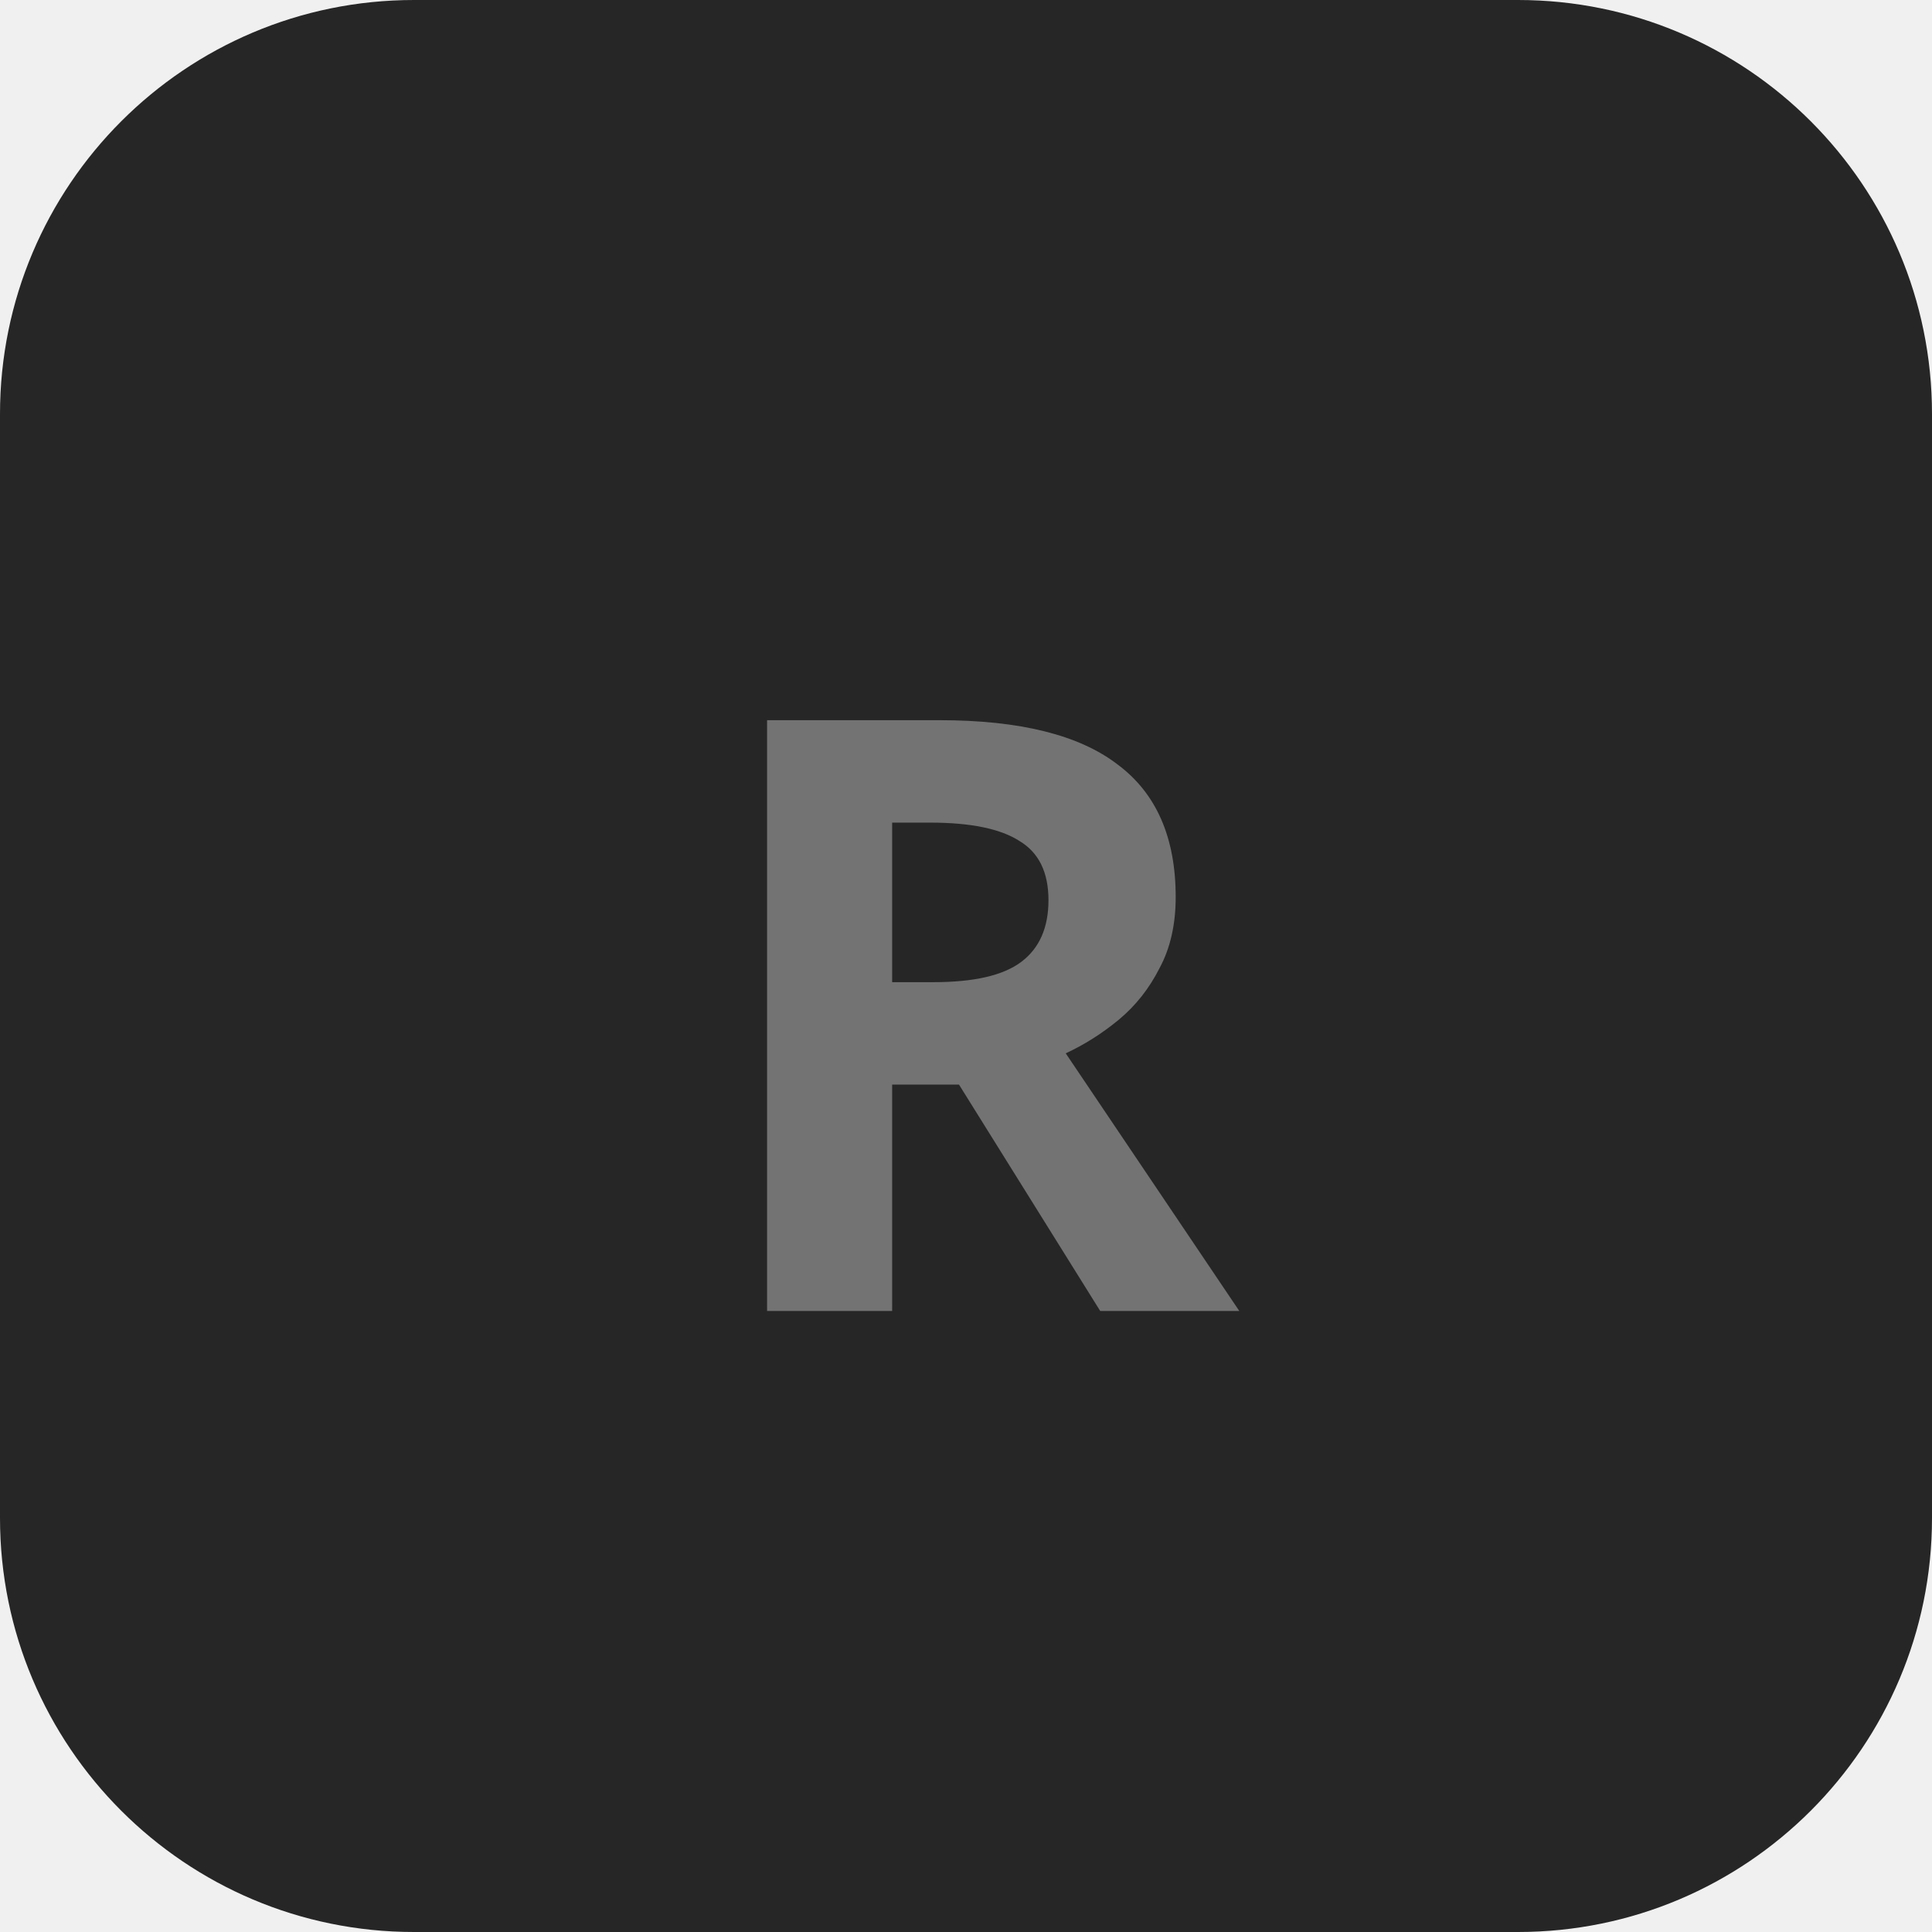
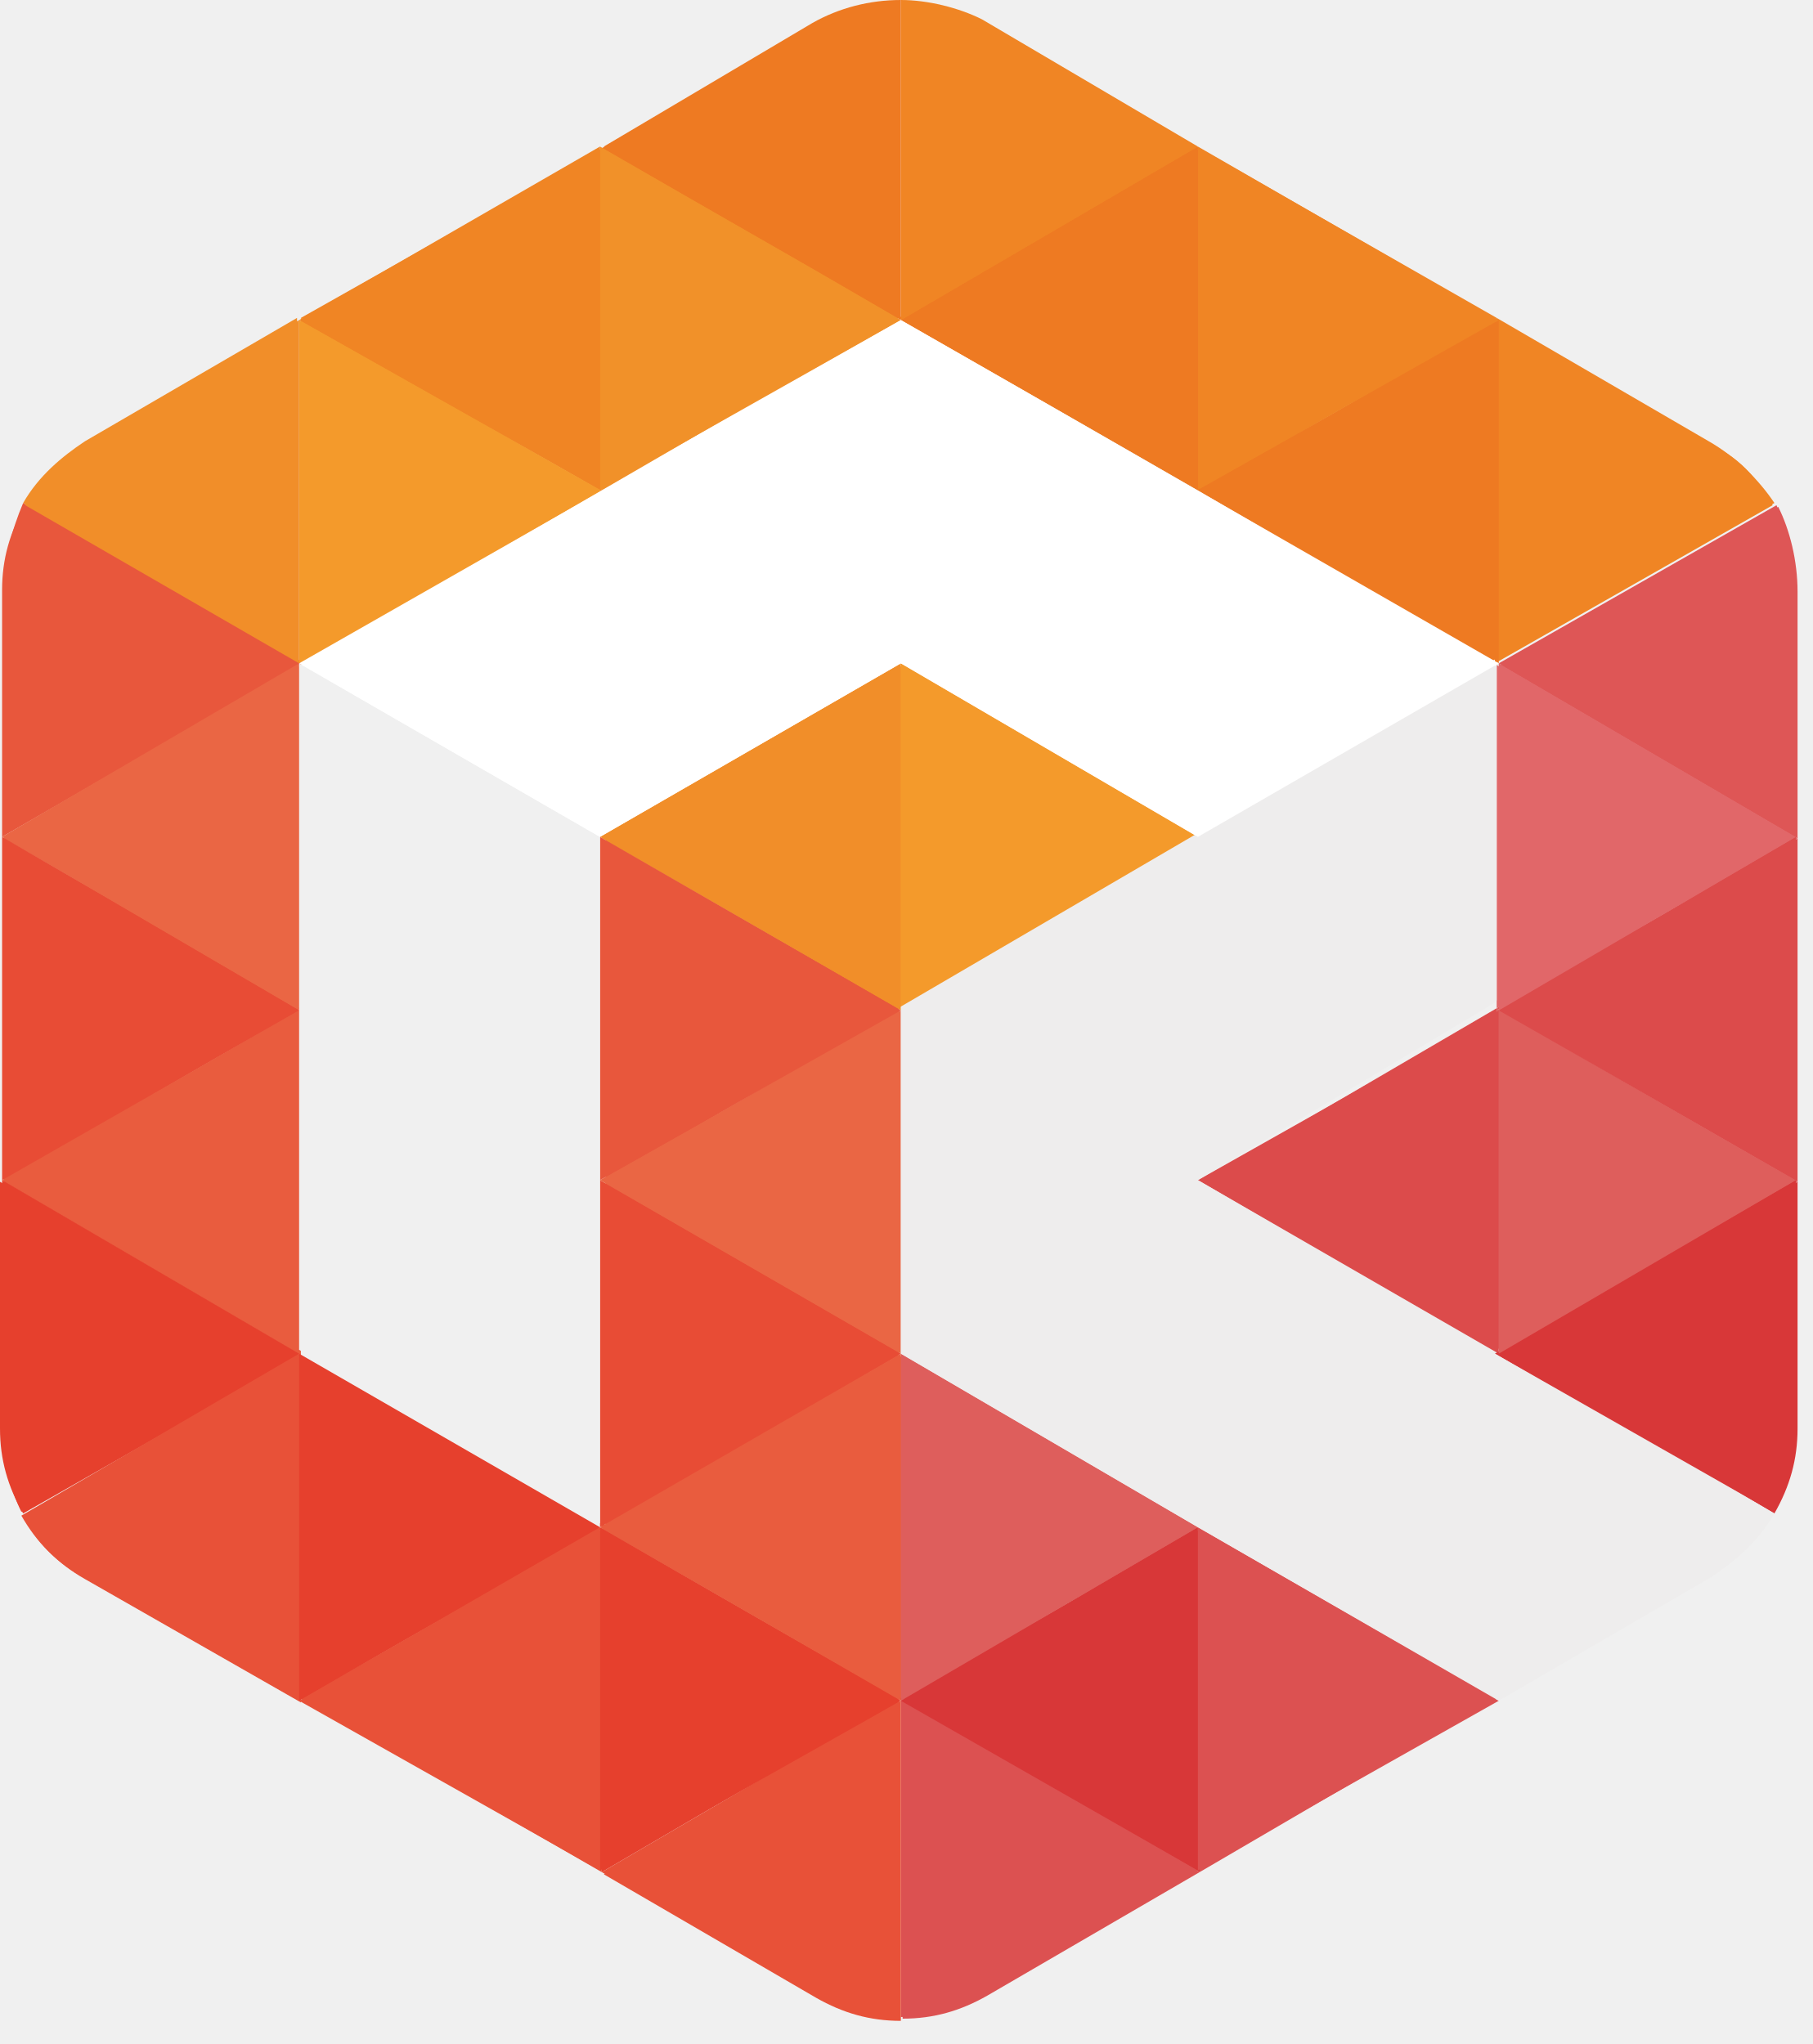
- <svg xmlns="http://www.w3.org/2000/svg" width="28" height="28" viewBox="0 0 28 28" fill="none">
-   <rect width="28" height="28" rx="6" fill="#262626" />
-   <text x="14" y="19" font-size="12" text-anchor="middle" fill="#737373" font-family="sans-serif" font-weight="600">R</text>
+ <svg xmlns="http://www.w3.org/2000/svg" width="47" height="53" viewBox="0 0 47 53" fill="none">
+   <path d="M31.1 48.543L25.6 51.743C24.9 52.143 24.2 52.343 23.4 52.343V44.043L31.1 48.543Z" fill="#DC5151" />
+   <path d="M31.1 48.543V39.643L23.3 44.043L31.1 48.543Z" fill="#D83738" />
+   <path d="M38.8 44.043L31.1 48.543V39.643L38.8 44.043Z" fill="#DC5151" />
+   <path d="M23.3 35.143L31.1 39.643L23.3 44.043V35.143Z" fill="#DE5E5C" />
+   <path d="M31.1 30.643L38.8 26.143V35.143L31.1 30.643Z" fill="#DC4B4B" />
+   <path d="M46.6 30.643V37.043C46.6 37.843 46.4 38.543 46 39.243L38.8 35.143L46.6 30.643Z" fill="#D83738" />
+   <path d="M46.6 30.643L38.8 26.143V35.143L46.6 30.643Z" fill="#DE5E5C" />
+   <path d="M38.8 26.143L46.6 21.743V30.643L38.8 26.143Z" fill="#DC4B4B" />
+   <path d="M46.6 21.743L38.8 17.243V26.143L46.6 21.743Z" fill="#E16769" />
+   <path d="M46.6 15.343V21.743L38.9 17.243L46.1 13.143C46.4 13.743 46.6 14.543 46.6 15.343Z" fill="#DE5656" />
+   <path d="M0.6 13.043L7.8 17.143L0.1 21.643V15.243C0.1 14.543 0.3 13.743 0.6 13.043Z" fill="#E8573C" />
+   <path d="M0.1 21.743L7.8 26.143V17.243L0.1 21.743Z" fill="#EA6644" />
+   <path d="M7.8 26.143L0.1 30.643V21.743L7.8 26.143Z" fill="#E84C35" />
+   <path d="M0.1 30.643L7.8 35.143V26.143L0.1 30.643Z" fill="#E95C3E" />
+   <path d="M7.8 35.143L0.6 39.243C0.2 38.543 0 37.843 0 37.043V30.643L7.8 35.143Z" fill="#E6402D" />
+   <path d="M15.6 48.543L23.3 44.043L15.6 39.643V48.543Z" fill="#E6402D" />
+   <path d="M7.8 35.143V44.143L2.2 40.943C1.5 40.543 1 40.043 0.6 39.343L7.8 35.143Z" fill="#E85138" />
+   <path d="M7.8 44.043L15.6 39.643L7.8 35.143V44.043Z" fill="#E6402D" />
+   <path d="M15.6 39.643V48.543L7.8 44.043L15.6 39.643Z" fill="#E85138" />
+   <path d="M23.3 44.043V52.343C22.5 52.343 21.8 52.143 21.1 51.743L15.6 48.543L23.3 44.043Z" fill="#E85138" />
+   <path d="M15.6 39.643L23.3 35.143L15.6 30.643V39.643Z" fill="#E84C35" />
+   <path d="M23.3 35.143V44.043L15.6 39.643L23.3 35.143Z" fill="#E95C3E" />
+   <path d="M23.3 26.143V35.143L15.6 30.643L23.3 26.143Z" fill="#EA6644" />
+   <path d="M46 13.043L38.8 17.143V8.243L44.3 11.443C45 11.843 45.6 12.443 46 13.043Z" fill="#F08524" />
+   <path d="M38.8 8.243L31.1 12.743L38.8 17.243V8.243Z" fill="#EE7A22" />
+   <path d="M31.1 12.743V3.843L38.8 8.243L31.1 12.743Z" fill="#F08524" />
+   <path d="M31.1 3.843L23.3 8.243L31.1 12.743V3.843Z" fill="#EE7A22" />
+   <path d="M31.1 3.843L23.4 8.343V0.043C24.1 0.043 24.9 0.243 25.5 0.543L31.1 3.843Z" fill="#F08524" />
+   <path d="M23.3 0.043V8.343L15.6 3.843L21.1 0.643C21.8 0.243 22.5 0.043 23.3 0.043Z" fill="#EE7A22" />
+   <path d="M15.6 3.843L23.3 8.243L15.6 12.743V3.843Z" fill="#F19129" />
+   <path d="M15.6 12.743L7.8 8.243L15.6 3.843V12.743Z" fill="#F08524" />
+   <path d="M7.8 8.243V17.243L15.6 12.743L7.8 8.243Z" fill="#F49A2B" />
+   <path d="M0.6 13.043C1 12.343 1.6 11.843 2.2 11.443L7.7 8.243V17.143L0.6 13.043Z" fill="#F18E29" />
+   <path d="M23.3 26.143L15.6 21.743L23.3 17.243V26.143Z" fill="#F18E29" />
+   <path d="M23.3 26.143V17.243L31.1 21.743L23.3 26.143Z" fill="#F49A2B" />
+   <path d="M23.3 26.143L15.6 30.643V21.743L23.3 26.143Z" fill="#E8573C" />
+   <path d="M46 39.243C45.6 39.943 45 40.443 44.4 40.843L38.9 44.043L31.1 39.543L23.4 35.043V26.043L31.1 21.543L38.8 17.043V25.943L31.1 30.443L38.8 34.943L46 39.243Z" fill="#EEEDED" />
+   <path d="M15.6 21.743L7.9 17.243V26.143V35.043L12.4 37.643L15.7 39.543V30.643V21.743H15.6Z" fill="#F0F0F0" />
+   <path d="M31.1 21.743L38.8 17.243L23.3 8.243L7.8 17.243L15.6 21.743V21.643V21.743L23.3 17.243L31.1 21.743Z" fill="white" />
+   <path d="M31.054 48.5L25.554 51.7C24.854 52.1 24.154 52.3 23.354 52.3V44L31.054 48.5Z" fill="#DC5151" />
+   <path d="M31.054 48.5V39.6L23.354 44.1L31.054 48.5Z" fill="#D83738" />
+   <path d="M38.854 44.1L31.054 48.5V39.6L38.854 44.1Z" fill="#DC5151" />
+   <path d="M23.354 35.1L31.054 39.6L23.354 44.1V35.1Z" fill="#DE5E5C" />
+   <path d="M31.054 30.6L38.854 26.2V35.1L31.054 30.6Z" fill="#DC4B4B" />
+   <path d="M46.554 30.6V37C46.554 37.8 46.354 38.5 45.954 39.2L38.754 35.1L46.554 30.6Z" fill="#D83738" />
+   <path d="M46.554 30.6L38.854 26.2V35.1L46.554 30.6Z" fill="#DE5E5C" />
+   <path d="M38.854 26.2L46.554 21.7V30.6L38.854 26.2Z" fill="#DC4B4B" />
+   <path d="M46.554 21.7L38.854 17.2V26.2L46.554 21.7Z" fill="#E16769" />
+   <path d="M46.554 15.3V21.7L38.854 17.2L46.054 13.1C46.354 13.8 46.554 14.5 46.554 15.3Z" fill="#DE5656" />
+   <path d="M0.654 13.1L7.854 17.2L0.054 21.7V15.3C0.054 14.5 0.254 13.8 0.654 13.1Z" fill="#E8573C" />
+   <path d="M0.054 21.7L7.754 26.2V17.2L0.054 21.7Z" fill="#EA6644" />
+   <path d="M7.754 26.2L0.054 30.6V21.7L7.754 26.2Z" fill="#E84C35" />
+   <path d="M0.054 30.6L7.754 35.1V26.2L0.054 30.6Z" fill="#E95C3E" />
+   <path d="M7.754 35.1L0.554 39.2C0.254 38.6 0.054 37.8 0.054 37V30.6L7.754 35.1Z" fill="#E6402D" />
+   <path d="M15.554 48.5L23.354 44.1L15.554 39.6V48.5Z" fill="#E6402D" />
+   <path d="M7.754 35.1V44.1L2.154 40.9C1.454 40.5 0.954 40 0.554 39.3L7.754 35.1Z" fill="#E85138" />
+   <path d="M7.754 44.1L15.554 39.6L7.754 35.1V44.1Z" fill="#E6402D" />
+   <path d="M15.554 39.6V48.5L7.754 44.1L15.554 39.6Z" fill="#E85138" />
+   <path d="M23.354 44.1V52.4C22.554 52.4 21.854 52.2 21.154 51.8L15.654 48.6L23.354 44.1Z" fill="#E85138" />
+   <path d="M15.554 39.6L23.354 35.1L15.554 30.6V39.6Z" fill="#E84C35" />
+   <path d="M23.354 35.1V44.1L15.554 39.6L23.354 35.1Z" fill="#E95C3E" />
+   <path d="M23.354 26.2V35.1L15.554 30.6L23.354 26.2Z" fill="#EA6644" />
+   <path d="M45.954 13.1L38.754 17.2V8.3L44.254 11.5C45.054 11.8 45.554 12.4 45.954 13.1Z" fill="#F08524" />
+   <path d="M38.854 8.3L31.054 12.7L38.854 17.2V8.3Z" fill="#EE7A22" />
+   <path d="M31.054 12.7V3.8L38.854 8.3L31.054 12.7Z" fill="#F08524" />
+   <path d="M31.054 3.8L23.354 8.3L31.054 12.7V3.8Z" fill="#EE7A22" />
+   <path d="M31.054 3.8L23.354 8.3V0C24.054 0 24.854 0.2 25.454 0.5L31.054 3.8Z" fill="#F08524" />
+   <path d="M23.354 0V8.3L15.654 3.8L21.054 0.6C21.754 0.2 22.554 0 23.354 0Z" fill="#EE7A22" />
+   <path d="M15.554 3.8L23.354 8.3L15.554 12.7V3.8Z" fill="#F19129" />
+   <path d="M15.554 12.7L7.754 8.3L15.554 3.8V12.7Z" fill="#F08524" />
+   <path d="M7.754 8.3V17.2L15.554 12.7L7.754 8.3Z" fill="#F49A2B" />
+   <path d="M0.654 13.1C1.054 12.4 1.654 11.9 2.254 11.5L7.754 8.3V17.2L0.654 13.1Z" fill="#F18E29" />
+   <path d="M23.354 26.2L15.554 21.7L23.354 17.2V26.2Z" fill="#F18E29" />
+   <path d="M23.354 26.2V17.2L31.054 21.7L23.354 26.2Z" fill="#F49A2B" />
+   <path d="M23.354 26.2L15.554 30.6V21.7L23.354 26.2Z" fill="#E8573C" />
+   <path d="M45.954 39.3C45.554 40 44.954 40.5 44.354 40.9L38.854 44.1L31.054 39.6L23.354 35.1V26.1L31.054 21.6L38.754 17.1V26L31.054 30.6L38.754 35.1L45.954 39.3Z" fill="#EEEDED" />
+   <path d="M15.554 21.7L7.754 17.2V26.1V35L12.254 37.6L15.554 39.5V30.6V21.7Z" fill="#F0F0F0" />
+   <path d="M31.054 21.7L38.854 17.2L23.354 8.3L7.754 17.2L15.554 21.7L23.354 17.2L31.054 21.7Z" fill="white" />
</svg>
